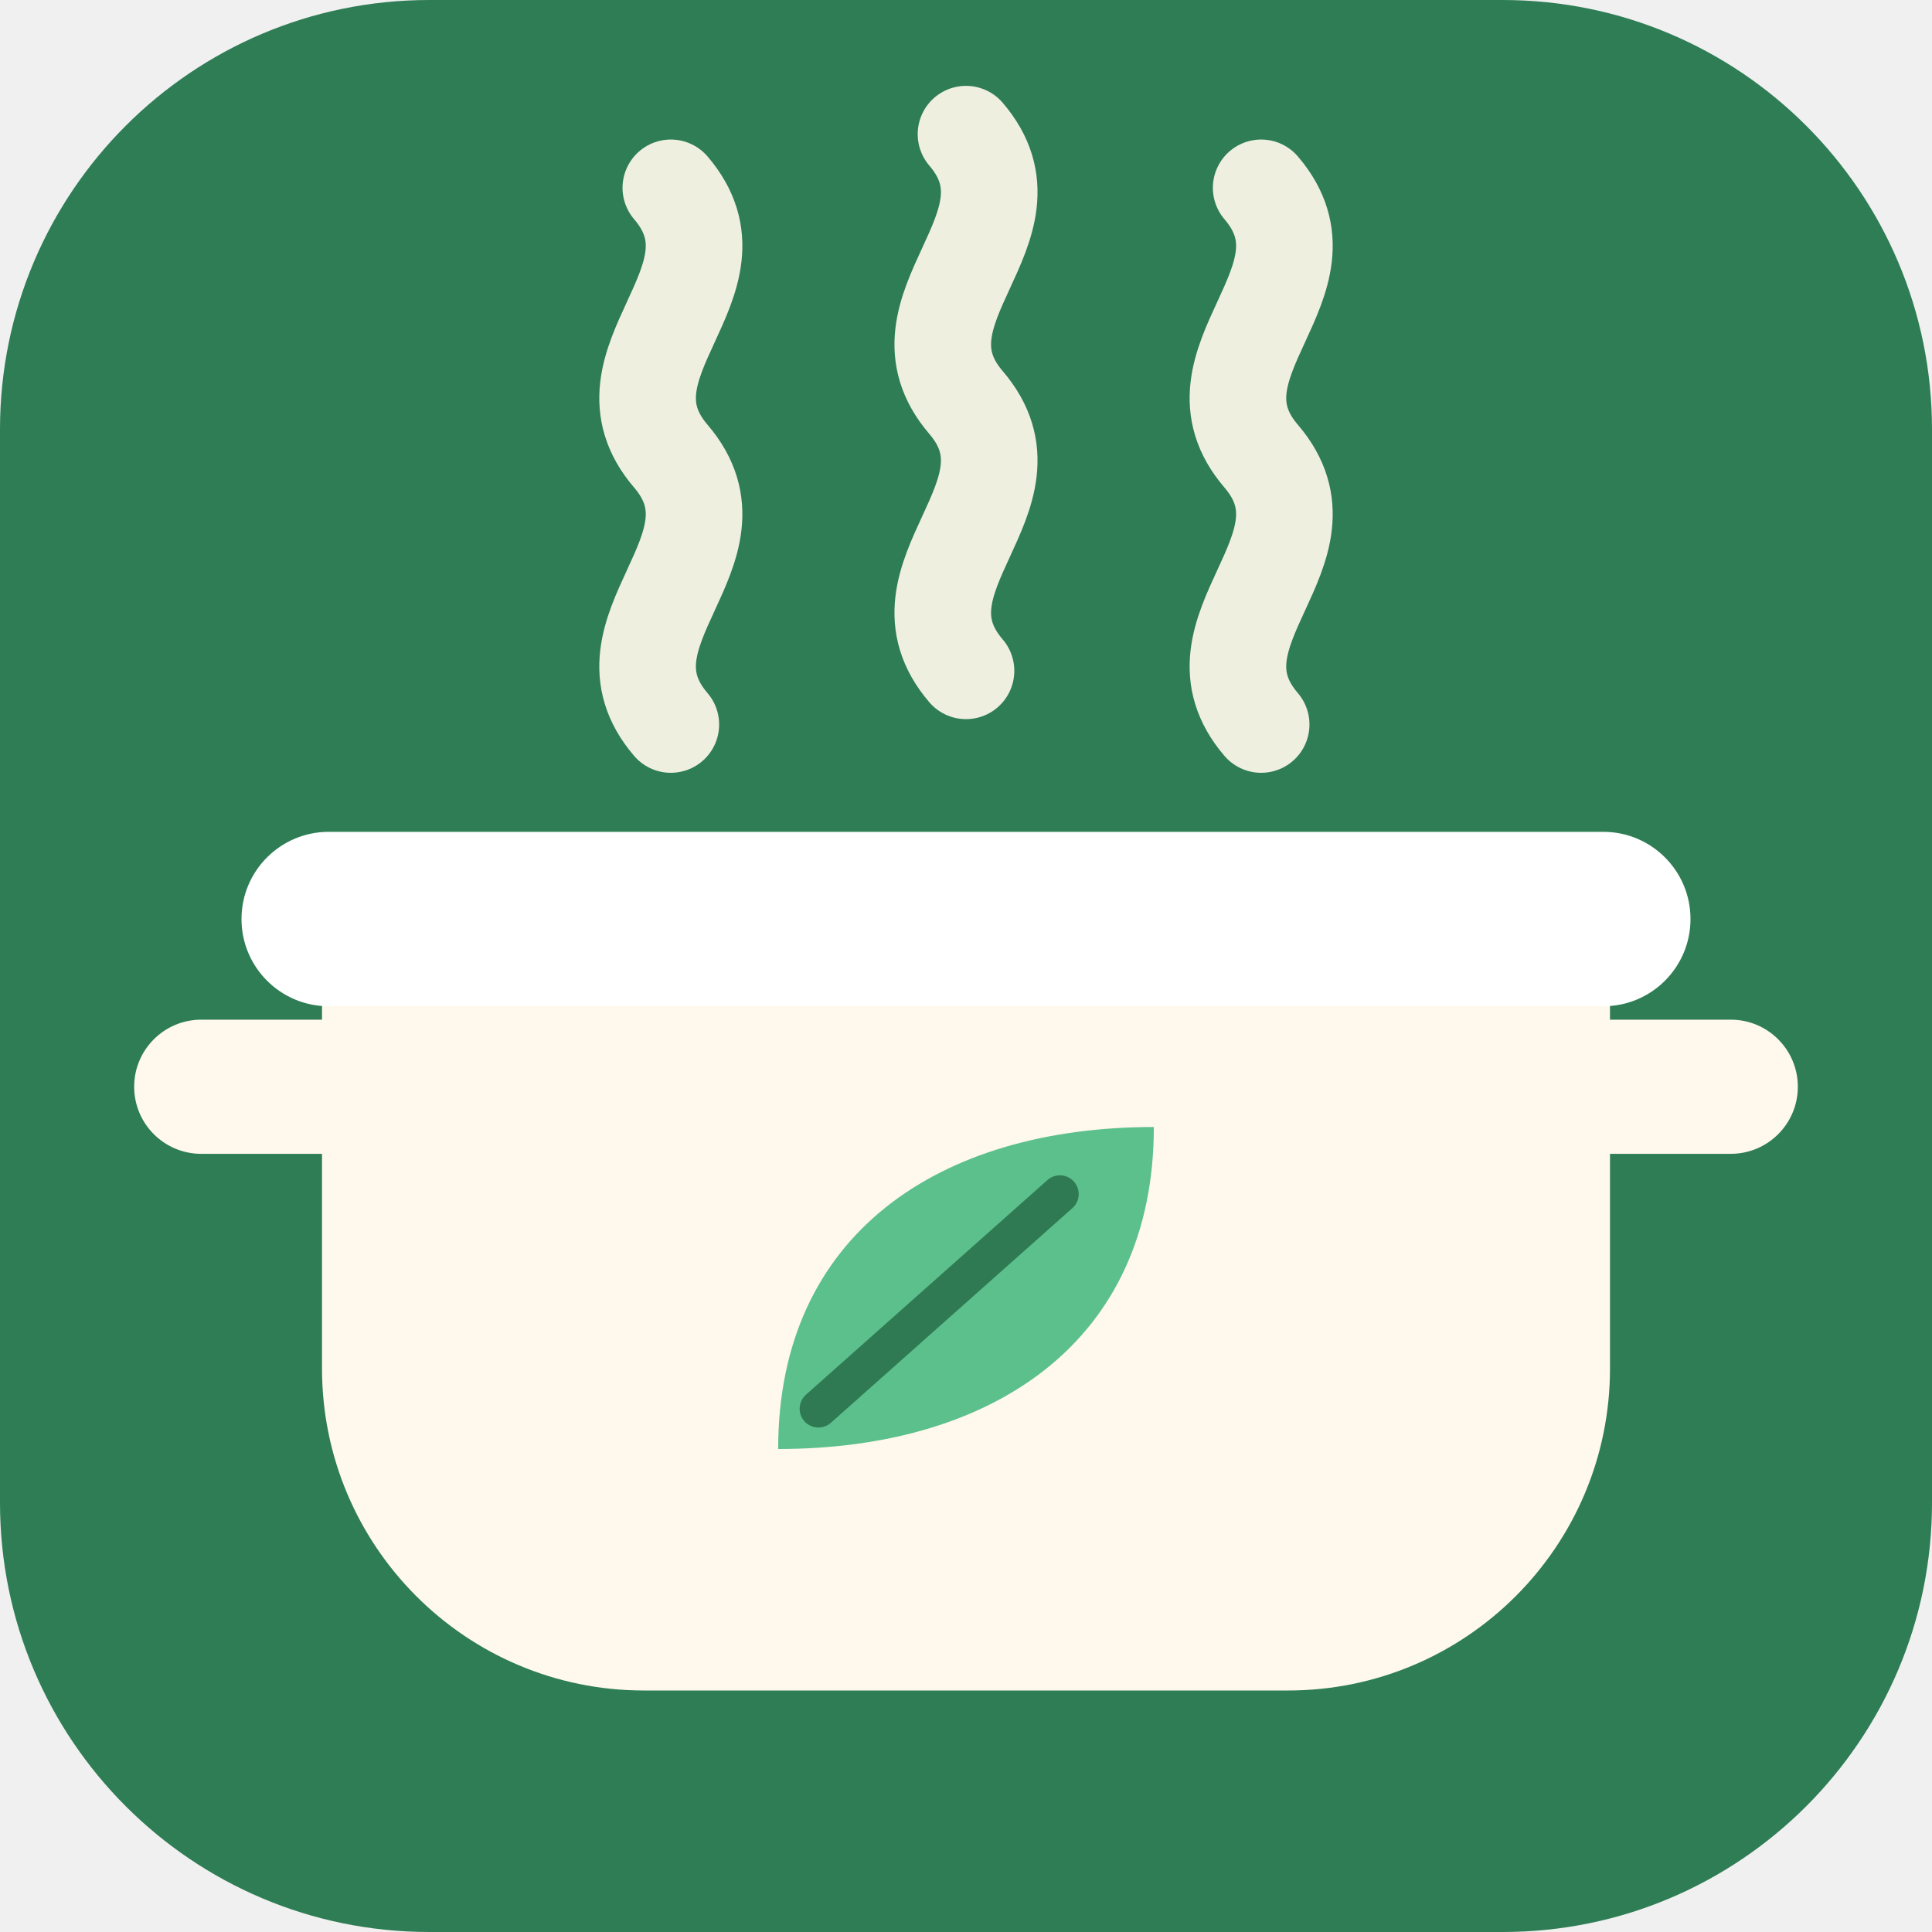
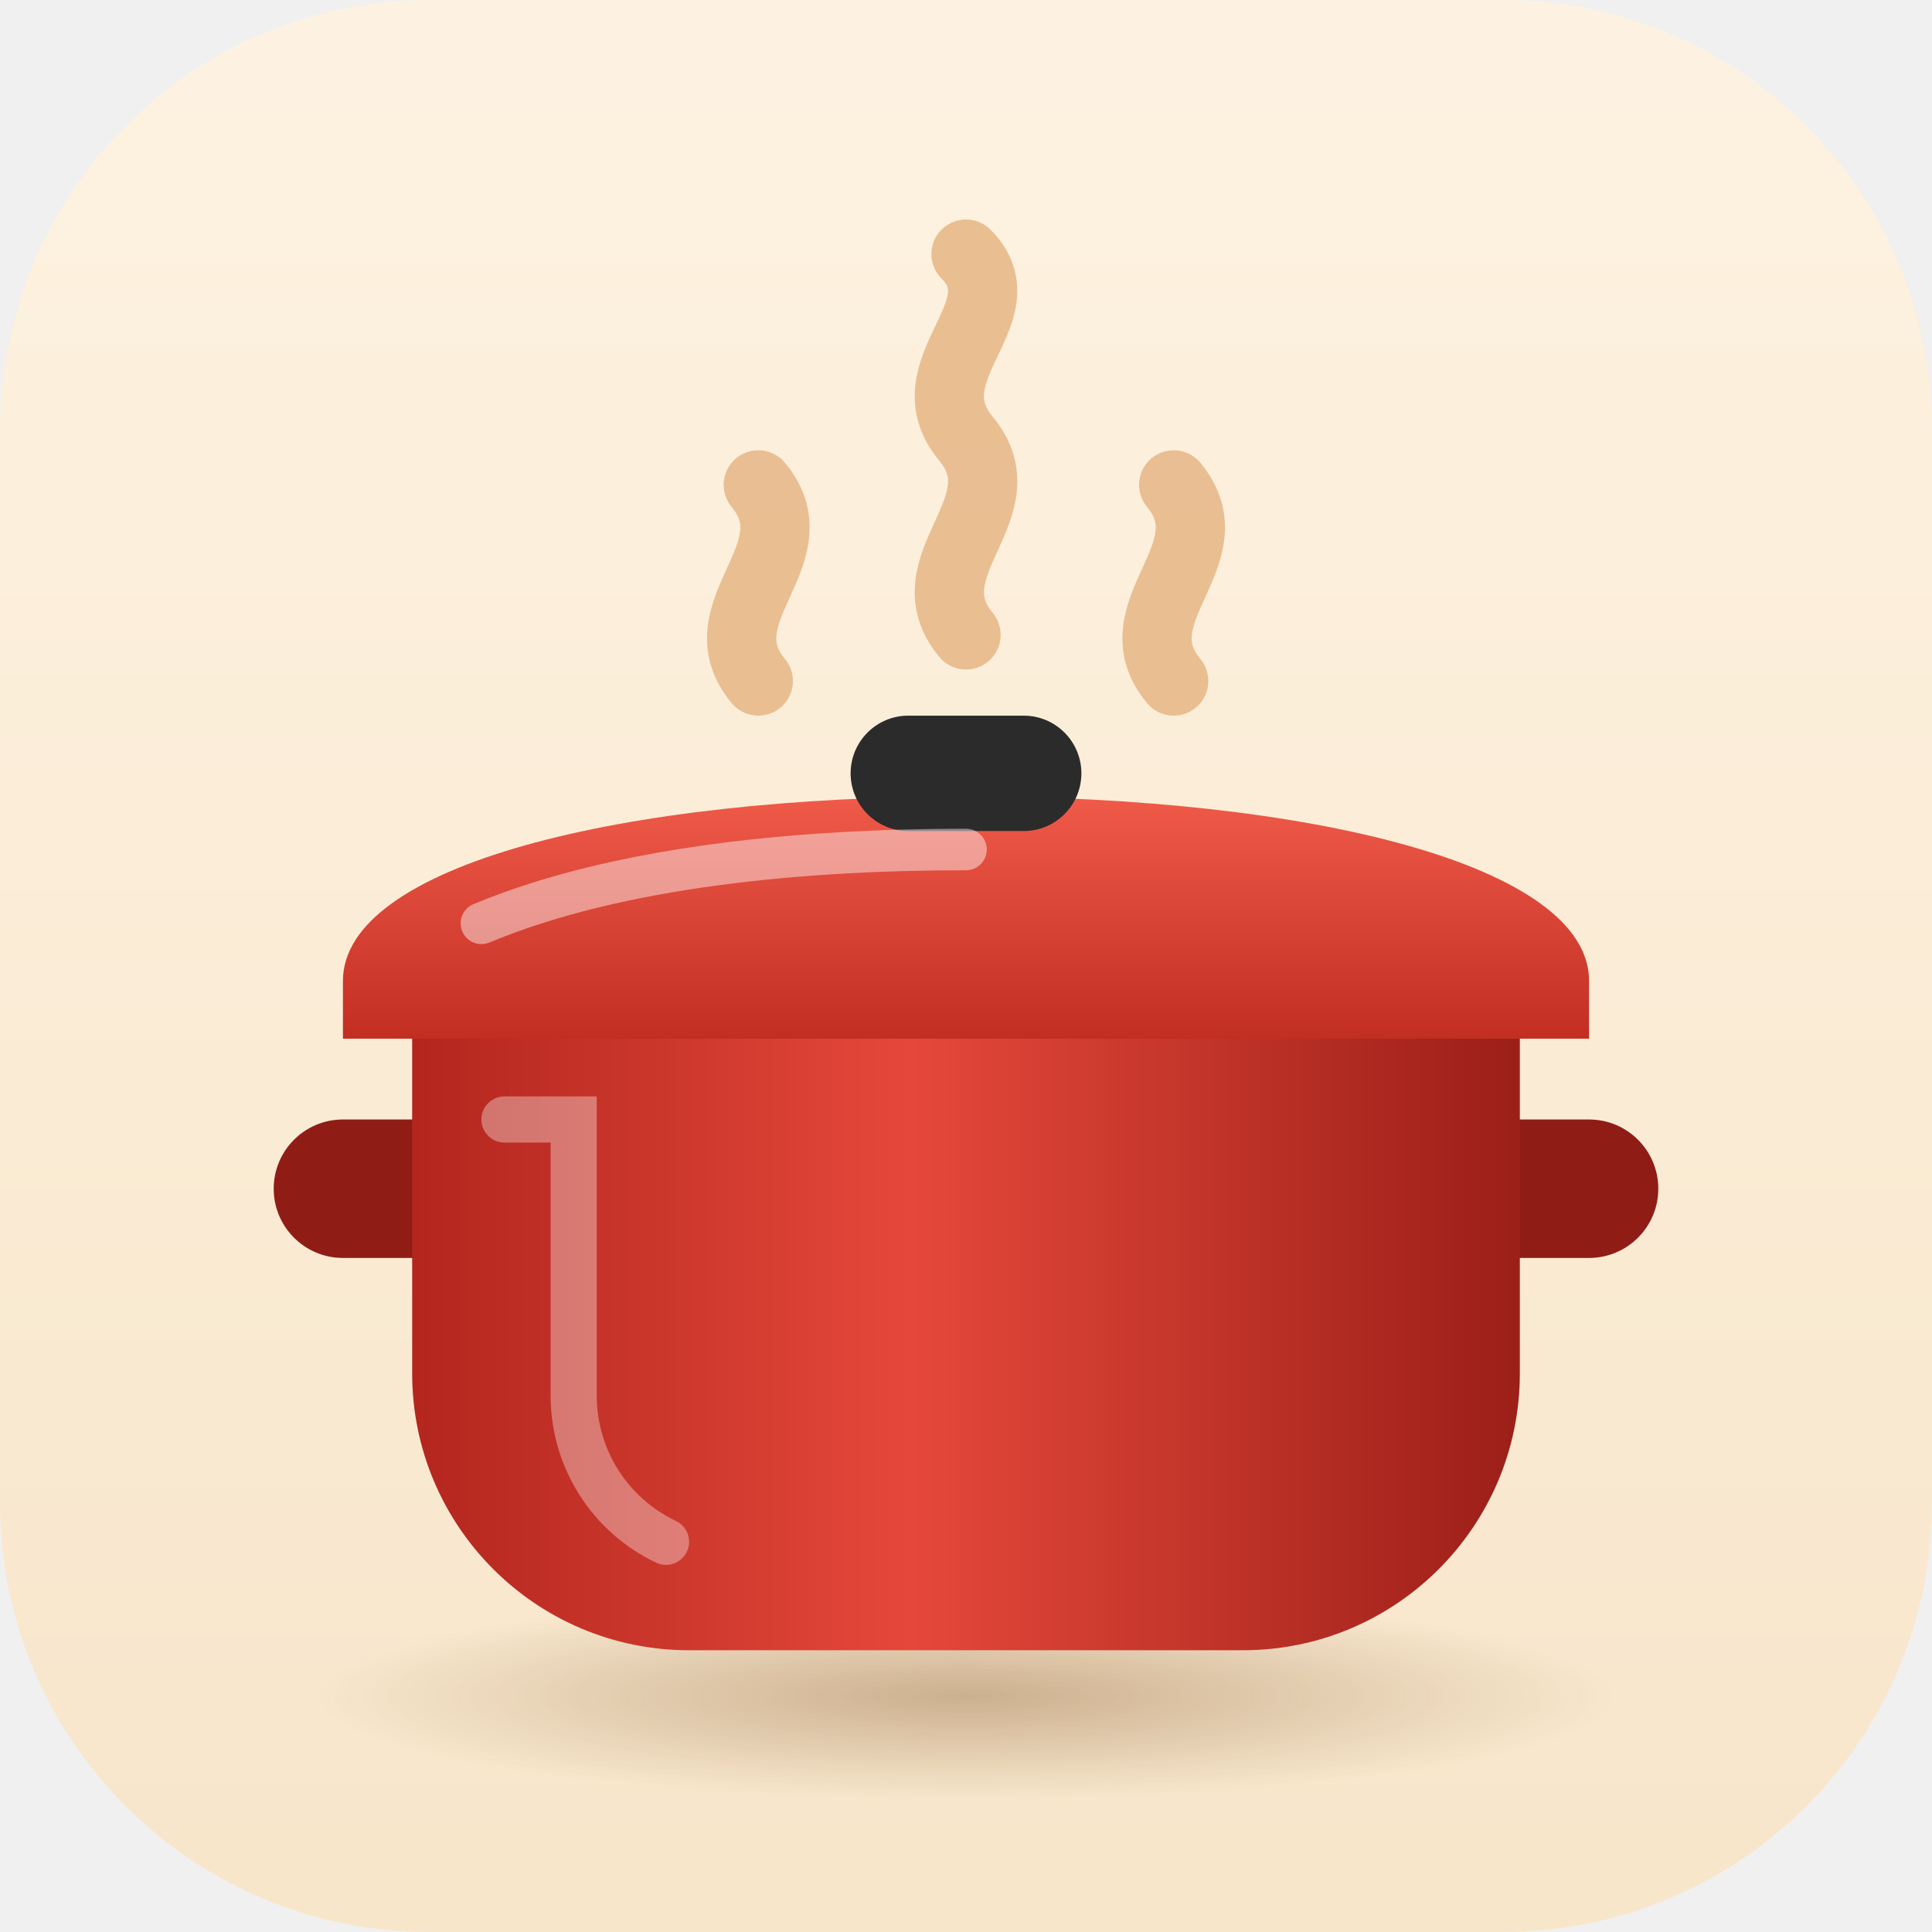
<svg xmlns="http://www.w3.org/2000/svg" viewBox="18 18 72 72">
  <defs>
    <clipPath id="c">
      <rect x="18" y="18" width="72" height="72" rx="16" />
    </clipPath>
  </defs>
  <g clip-path="url(#c)">
-     <rect width="108" height="108" fill="#2e7d55" />
-     <g transform="translate(0 2)">
-       <g fill="none" stroke="#fff8ec" stroke-width="3.6" stroke-linecap="round" opacity="0.92">
-         <path d="M43 43c-3-3.5 3-6.5 0-10s3-6.5 0-10" />
-         <path d="M54 41c-3-3.5 3-6.5 0-10s3-6.5 0-10" />
-         <path d="M65 43c-3-3.5 3-6.5 0-10s3-6.5 0-10" />
+     <defs>
+       <linearGradient id="bg" x1="0" y1="0" x2="0" y2="1">
+         <stop offset="0" stop-color="#fff6e8" />
+         <stop offset="1" stop-color="#f6e2c4" />
+       </linearGradient>
+     </defs>
+     <rect width="108" height="108" fill="url(#bg)" />
+     <defs>
+       <linearGradient id="pot" x1="0" y1="0" x2="1" y2="0">
+         <stop offset="0" stop-color="#b3261e" />
+         <stop offset=".45" stop-color="#e5483a" />
+         <stop offset="1" stop-color="#9c1f18" />
+       </linearGradient>
+       <linearGradient id="lid" x1="0" y1="0" x2="0" y2="1">
+         <stop offset="0" stop-color="#ef5a49" />
+         <stop offset="1" stop-color="#c22e22" />
+       </linearGradient>
+       <radialGradient id="sh" cx=".5" cy=".5" r=".5">
+         <stop offset="0" stop-color="#7a4a1a" stop-opacity=".35" />
+         <stop offset="1" stop-color="#7a4a1a" stop-opacity="0" />
+       </radialGradient>
+     </defs>
+     <g transform="translate(54 58) scale(0.86) translate(-54 -54)">
+       <ellipse cx="54" cy="81" rx="28" ry="4.5" fill="url(#sh)" />
+       <g fill="none" stroke="#e7b98a" stroke-width="3" stroke-linecap="round" opacity=".9">
+         <path d="M45 37c-2.5-3 2.5-5.5 0-8.5" />
+         <path d="M54 35c-2.5-3 2.5-5.5 0-8.5s2.5-5.5 0-8" />
+         <path d="M63 37c-2.5-3 2.5-5.5 0-8.5" />
      </g>
-       <rect x="23" y="54" width="10" height="5" rx="2.5" fill="#fff8ec" />
-       <rect x="75" y="54" width="10" height="5" rx="2.5" fill="#fff8ec" />
-       <path d="M30 51h48v16a12 12 0 0 1-12 12H42a12 12 0 0 1-12-12z" fill="#fff8ec" />
-       <rect x="27" y="47" width="54" height="6.5" rx="3.25" fill="#ffffff" />
-       <path d="M47 70c0-8 6-12 14-12 0 8-6 12-14 12z" fill="#5cc08d" />
-       <path d="M48.5 68.5l9-8" stroke="#2f7a52" stroke-width="1.4" stroke-linecap="round" />
+       <rect x="24" y="56" width="9" height="6" rx="3" fill="#8f1d16" />
+       <rect x="75" y="56" width="9" height="6" rx="3" fill="#8f1d16" />
+       <path d="M30 52h48v15a12 12 0 0 1-12 12H42a12 12 0 0 1-12-12z" fill="url(#pot)" />
+       <path d="M34 56h3v12a7 7 0 0 0 4 6.3" fill="none" stroke="#fff" stroke-opacity=".35" stroke-width="2" stroke-linecap="round" />
+       <path d="M27 50c0-5 12-8 27-8s27 3 27 8v2.5H27z" fill="url(#lid)" />
+       <rect x="49" y="38.5" width="10" height="5" rx="2.5" fill="#2b2b2b" />
+       <path d="M33 47.5c6-2.5 14-3.2 21-3.2" stroke="#fff" stroke-opacity=".45" stroke-width="1.8" stroke-linecap="round" fill="none" />
    </g>
  </g>
</svg>
